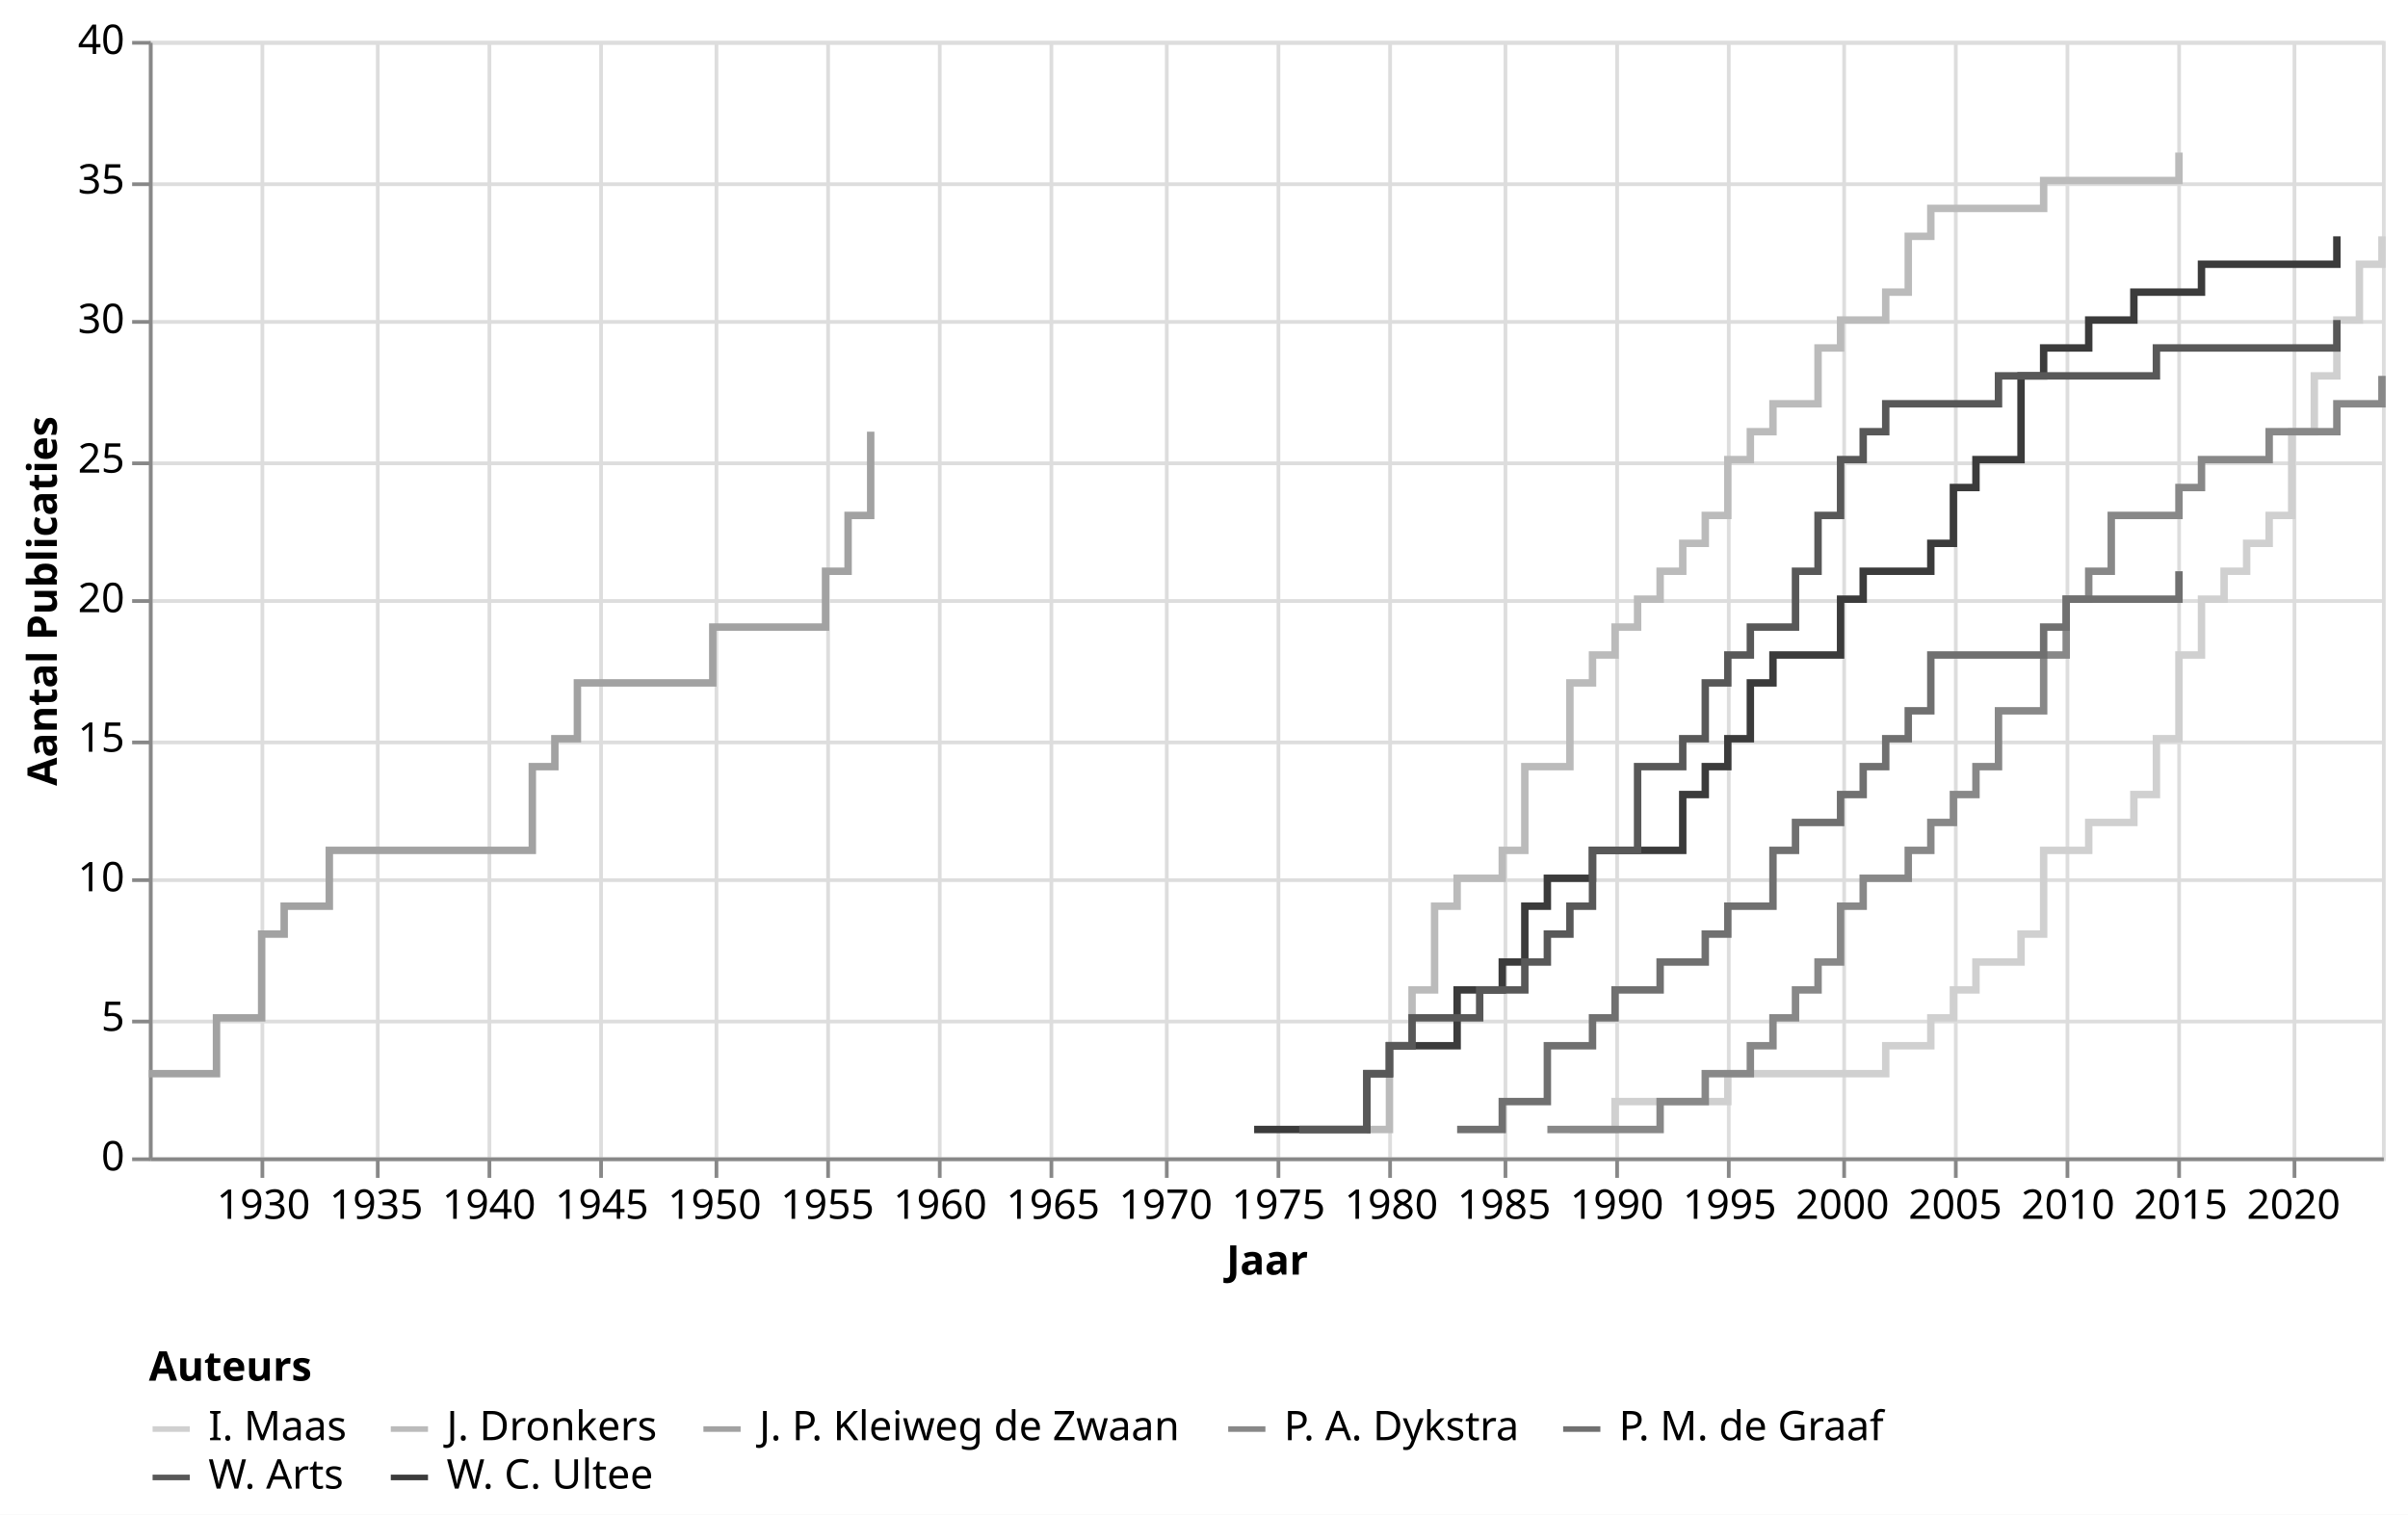
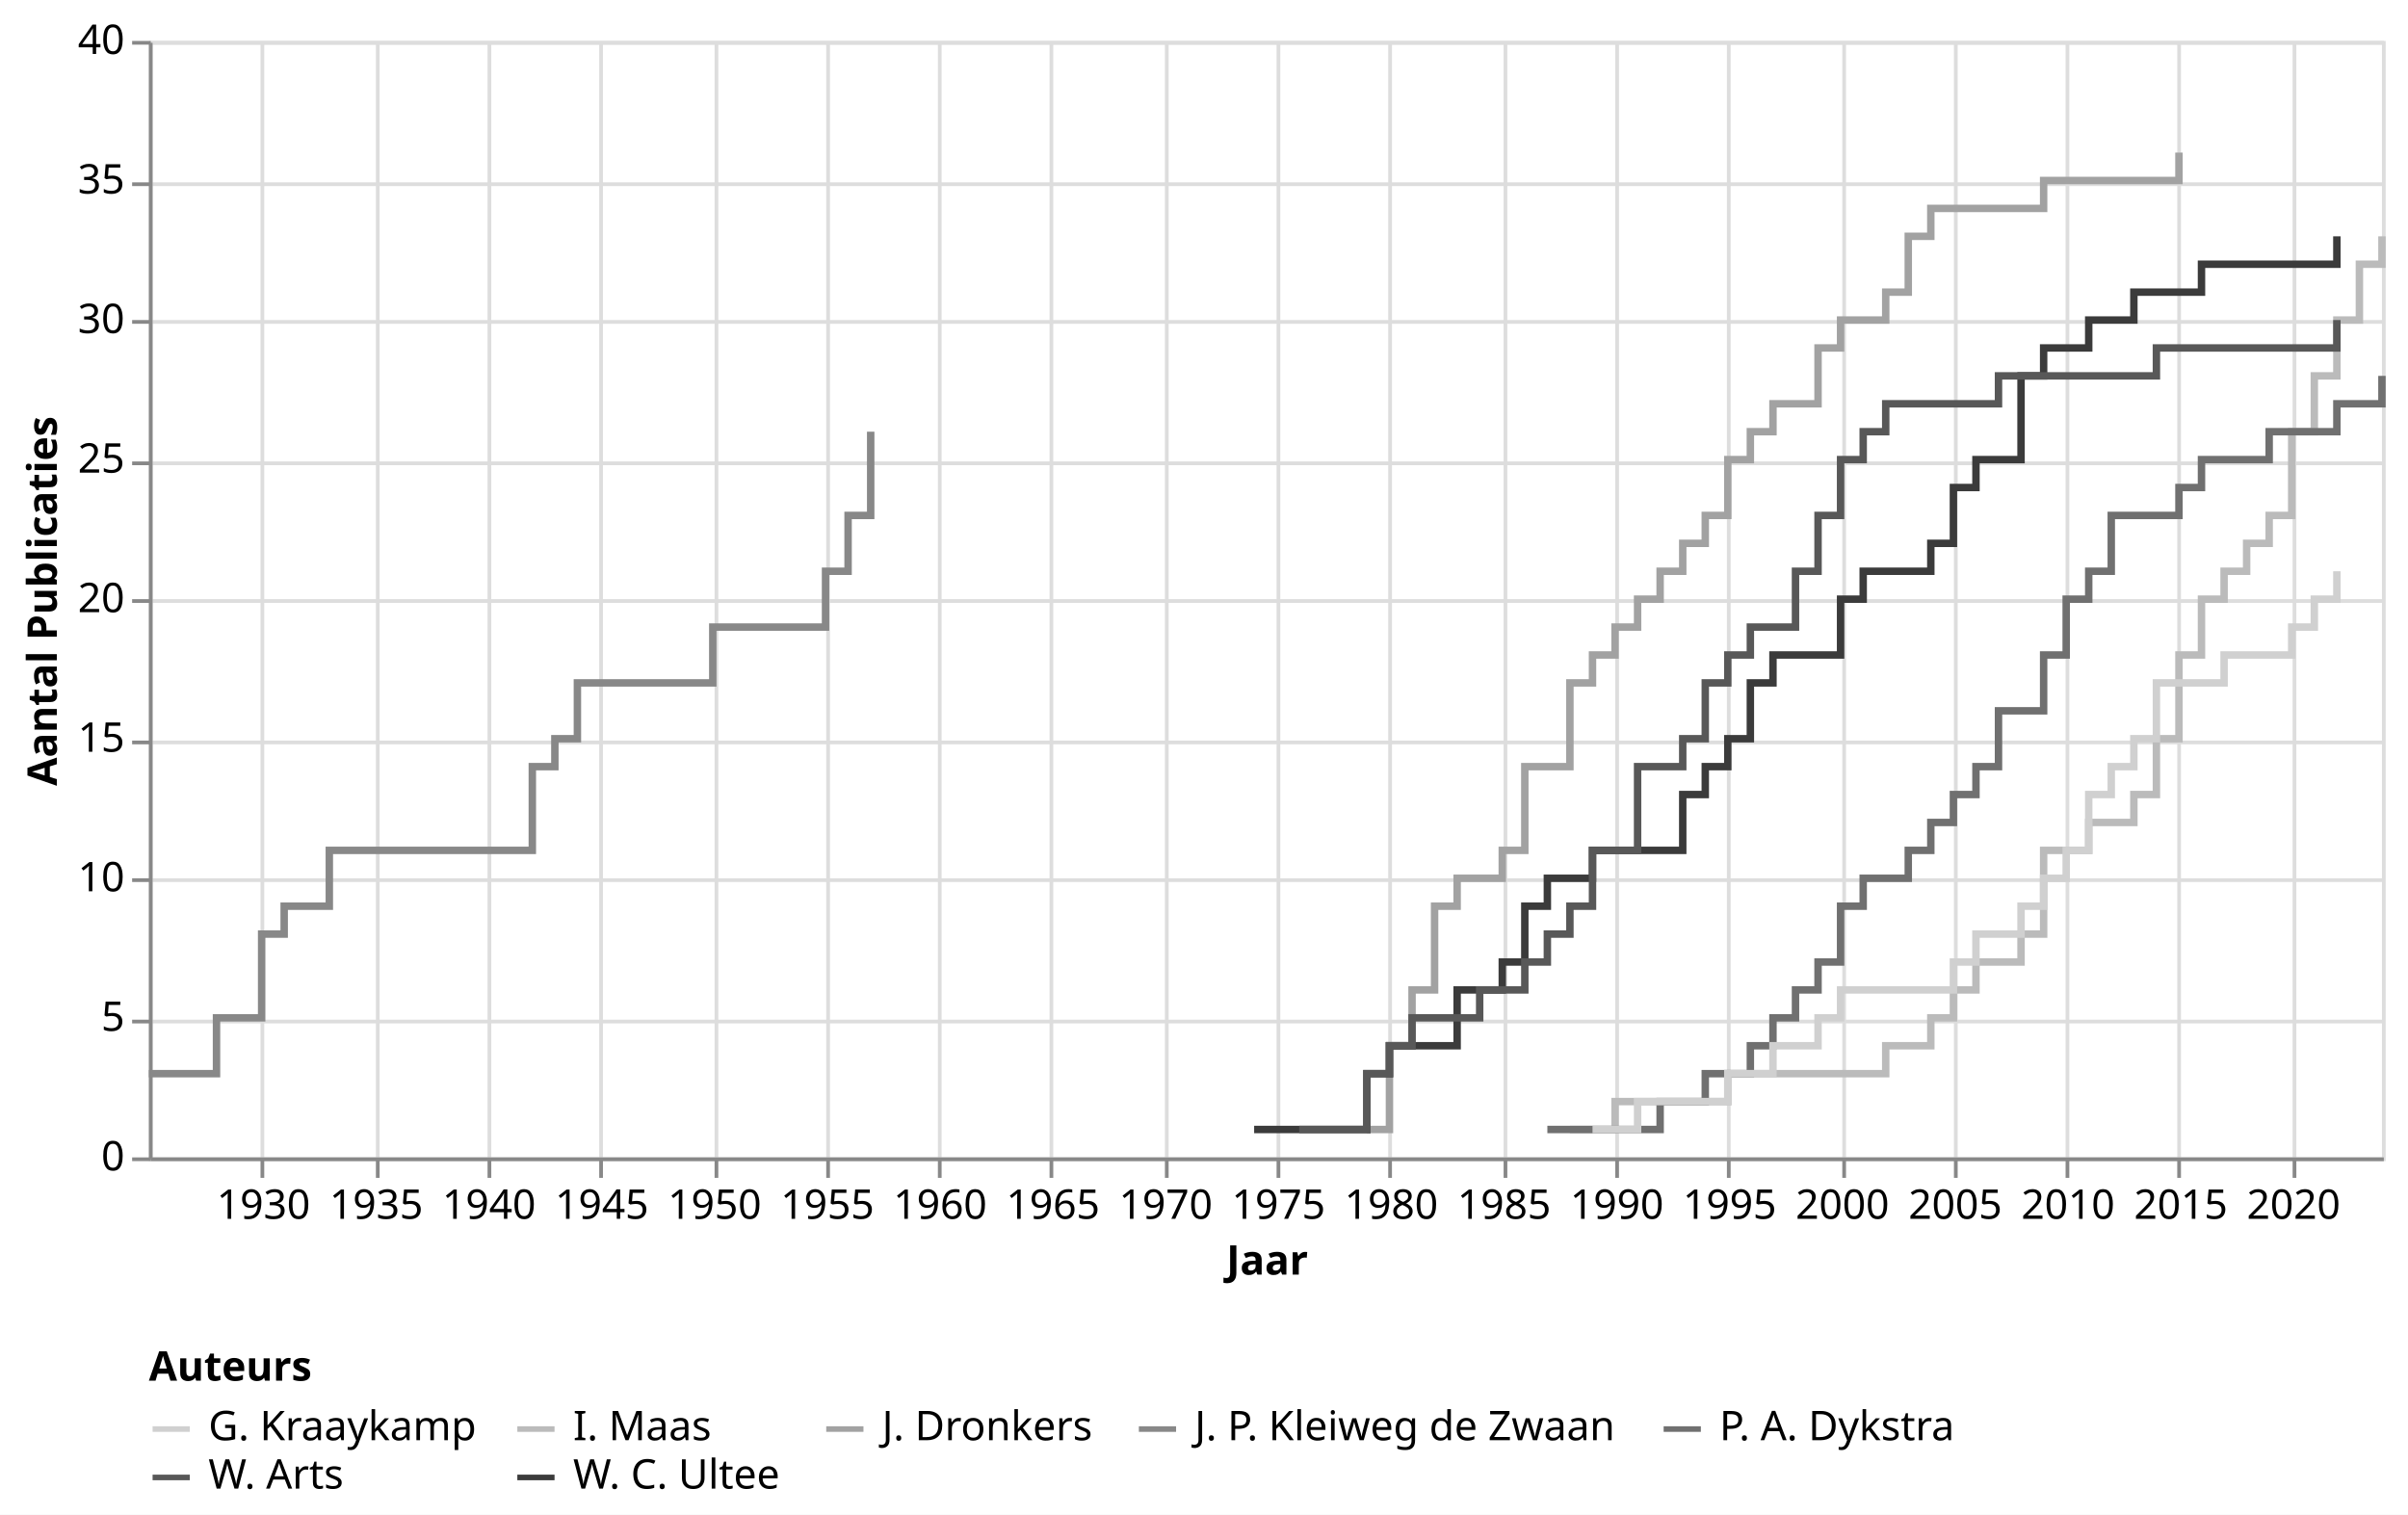
<svg xmlns="http://www.w3.org/2000/svg" version="1.1" class="marks" width="647" height="407" viewBox="0 0 647 407">
  <rect width="647" height="407" fill="white" />
  <g fill="none" stroke-miterlimit="10" transform="translate(40,11)">
    <g class="mark-group role-frame root" role="graphics-object" aria-roledescription="group mark container">
      <g transform="translate(0,0)">
        <path class="background" aria-hidden="true" d="M0.5,0.5h600v300h-600Z" stroke="#ddd" />
        <g>
          <g class="mark-group role-axis" aria-hidden="true">
            <g transform="translate(0.5,300.5)">
              <path class="background" aria-hidden="true" d="M0,0h0v0h0Z" pointer-events="none" />
              <g>
                <g class="mark-rule role-axis-grid" pointer-events="none">
                  <line transform="translate(30,-300)" x2="0" y2="300" stroke="#ddd" stroke-width="1" opacity="1" />
                  <line transform="translate(61,-300)" x2="0" y2="300" stroke="#ddd" stroke-width="1" opacity="1" />
                  <line transform="translate(91,-300)" x2="0" y2="300" stroke="#ddd" stroke-width="1" opacity="1" />
                  <line transform="translate(121,-300)" x2="0" y2="300" stroke="#ddd" stroke-width="1" opacity="1" />
                  <line transform="translate(152,-300)" x2="0" y2="300" stroke="#ddd" stroke-width="1" opacity="1" />
                  <line transform="translate(182,-300)" x2="0" y2="300" stroke="#ddd" stroke-width="1" opacity="1" />
                  <line transform="translate(212,-300)" x2="0" y2="300" stroke="#ddd" stroke-width="1" opacity="1" />
                  <line transform="translate(242,-300)" x2="0" y2="300" stroke="#ddd" stroke-width="1" opacity="1" />
                  <line transform="translate(273,-300)" x2="0" y2="300" stroke="#ddd" stroke-width="1" opacity="1" />
                  <line transform="translate(303,-300)" x2="0" y2="300" stroke="#ddd" stroke-width="1" opacity="1" />
                  <line transform="translate(333,-300)" x2="0" y2="300" stroke="#ddd" stroke-width="1" opacity="1" />
                  <line transform="translate(364,-300)" x2="0" y2="300" stroke="#ddd" stroke-width="1" opacity="1" />
                  <line transform="translate(394,-300)" x2="0" y2="300" stroke="#ddd" stroke-width="1" opacity="1" />
                  <line transform="translate(424,-300)" x2="0" y2="300" stroke="#ddd" stroke-width="1" opacity="1" />
                  <line transform="translate(455,-300)" x2="0" y2="300" stroke="#ddd" stroke-width="1" opacity="1" />
                  <line transform="translate(485,-300)" x2="0" y2="300" stroke="#ddd" stroke-width="1" opacity="1" />
                  <line transform="translate(515,-300)" x2="0" y2="300" stroke="#ddd" stroke-width="1" opacity="1" />
                  <line transform="translate(545,-300)" x2="0" y2="300" stroke="#ddd" stroke-width="1" opacity="1" />
                  <line transform="translate(576,-300)" x2="0" y2="300" stroke="#ddd" stroke-width="1" opacity="1" />
                </g>
              </g>
              <path class="foreground" aria-hidden="true" d="" pointer-events="none" display="none" />
            </g>
          </g>
          <g class="mark-group role-axis" aria-hidden="true">
            <g transform="translate(0.5,0.5)">
              <path class="background" aria-hidden="true" d="M0,0h0v0h0Z" pointer-events="none" />
              <g>
                <g class="mark-rule role-axis-grid" pointer-events="none">
                  <line transform="translate(0,300)" x2="600" y2="0" stroke="#ddd" stroke-width="1" opacity="1" />
                  <line transform="translate(0,263)" x2="600" y2="0" stroke="#ddd" stroke-width="1" opacity="1" />
                  <line transform="translate(0,225)" x2="600" y2="0" stroke="#ddd" stroke-width="1" opacity="1" />
                  <line transform="translate(0,188)" x2="600" y2="0" stroke="#ddd" stroke-width="1" opacity="1" />
                  <line transform="translate(0,150)" x2="600" y2="0" stroke="#ddd" stroke-width="1" opacity="1" />
                  <line transform="translate(0,113)" x2="600" y2="0" stroke="#ddd" stroke-width="1" opacity="1" />
                  <line transform="translate(0,75)" x2="600" y2="0" stroke="#ddd" stroke-width="1" opacity="1" />
                  <line transform="translate(0,38)" x2="600" y2="0" stroke="#ddd" stroke-width="1" opacity="1" />
                  <line transform="translate(0,0)" x2="600" y2="0" stroke="#ddd" stroke-width="1" opacity="1" />
                </g>
              </g>
              <path class="foreground" aria-hidden="true" d="" pointer-events="none" display="none" />
            </g>
          </g>
          <g class="mark-group role-axis" role="graphics-symbol" aria-roledescription="axis" aria-label="X-axis titled 'Jaar' for a time scale with values from Thursday, 01 January 1925, 1:00:00 AM to Monday, 01 January 2024, 1:00:00 AM">
            <g transform="translate(0.5,300.5)">
              <path class="background" aria-hidden="true" d="M0,0h0v0h0Z" pointer-events="none" />
              <g>
                <g class="mark-rule role-axis-tick" pointer-events="none">
                  <line transform="translate(30,0)" x2="0" y2="5" stroke="#888" stroke-width="1" opacity="1" />
                  <line transform="translate(61,0)" x2="0" y2="5" stroke="#888" stroke-width="1" opacity="1" />
                  <line transform="translate(91,0)" x2="0" y2="5" stroke="#888" stroke-width="1" opacity="1" />
                  <line transform="translate(121,0)" x2="0" y2="5" stroke="#888" stroke-width="1" opacity="1" />
                  <line transform="translate(152,0)" x2="0" y2="5" stroke="#888" stroke-width="1" opacity="1" />
                  <line transform="translate(182,0)" x2="0" y2="5" stroke="#888" stroke-width="1" opacity="1" />
                  <line transform="translate(212,0)" x2="0" y2="5" stroke="#888" stroke-width="1" opacity="1" />
                  <line transform="translate(242,0)" x2="0" y2="5" stroke="#888" stroke-width="1" opacity="1" />
                  <line transform="translate(273,0)" x2="0" y2="5" stroke="#888" stroke-width="1" opacity="1" />
                  <line transform="translate(303,0)" x2="0" y2="5" stroke="#888" stroke-width="1" opacity="1" />
                  <line transform="translate(333,0)" x2="0" y2="5" stroke="#888" stroke-width="1" opacity="1" />
                  <line transform="translate(364,0)" x2="0" y2="5" stroke="#888" stroke-width="1" opacity="1" />
                  <line transform="translate(394,0)" x2="0" y2="5" stroke="#888" stroke-width="1" opacity="1" />
                  <line transform="translate(424,0)" x2="0" y2="5" stroke="#888" stroke-width="1" opacity="1" />
                  <line transform="translate(455,0)" x2="0" y2="5" stroke="#888" stroke-width="1" opacity="1" />
                  <line transform="translate(485,0)" x2="0" y2="5" stroke="#888" stroke-width="1" opacity="1" />
                  <line transform="translate(515,0)" x2="0" y2="5" stroke="#888" stroke-width="1" opacity="1" />
                  <line transform="translate(545,0)" x2="0" y2="5" stroke="#888" stroke-width="1" opacity="1" />
                  <line transform="translate(576,0)" x2="0" y2="5" stroke="#888" stroke-width="1" opacity="1" />
                </g>
                <g class="mark-text role-axis-label" pointer-events="none">
                  <text text-anchor="middle" transform="translate(30.29882,16)" font-family="sans-serif" font-size="11px" fill="#000" opacity="1">1930</text>
                  <text text-anchor="middle" transform="translate(60.59833,16)" font-family="sans-serif" font-size="11px" fill="#000" opacity="1">1935</text>
                  <text text-anchor="middle" transform="translate(90.89784,16)" font-family="sans-serif" font-size="11px" fill="#000" opacity="1">1940</text>
                  <text text-anchor="middle" transform="translate(121.2139,16)" font-family="sans-serif" font-size="11px" fill="#000" opacity="1">1945</text>
                  <text text-anchor="middle" transform="translate(151.5135,16)" font-family="sans-serif" font-size="11px" fill="#000" opacity="1">1950</text>
                  <text text-anchor="middle" transform="translate(181.813,16)" font-family="sans-serif" font-size="11px" fill="#000" opacity="1">1955</text>
                  <text text-anchor="middle" transform="translate(212.1125,16)" font-family="sans-serif" font-size="11px" fill="#000" opacity="1">1960</text>
                  <text text-anchor="middle" transform="translate(242.4286,16)" font-family="sans-serif" font-size="11px" fill="#000" opacity="1">1965</text>
                  <text text-anchor="middle" transform="translate(272.7281,16)" font-family="sans-serif" font-size="11px" fill="#000" opacity="1">1970</text>
                  <text text-anchor="middle" transform="translate(303.0276,16)" font-family="sans-serif" font-size="11px" fill="#000" opacity="1">1975</text>
                  <text text-anchor="middle" transform="translate(333.3271,16)" font-family="sans-serif" font-size="11px" fill="#000" opacity="1">1980</text>
                  <text text-anchor="middle" transform="translate(363.6432,16)" font-family="sans-serif" font-size="11px" fill="#000" opacity="1">1985</text>
                  <text text-anchor="middle" transform="translate(393.9427,16)" font-family="sans-serif" font-size="11px" fill="#000" opacity="1">1990</text>
                  <text text-anchor="middle" transform="translate(424.2422,16)" font-family="sans-serif" font-size="11px" fill="#000" opacity="1">1995</text>
                  <text text-anchor="middle" transform="translate(454.5417,16)" font-family="sans-serif" font-size="11px" fill="#000" opacity="1">2000</text>
                  <text text-anchor="middle" transform="translate(484.8579,16)" font-family="sans-serif" font-size="11px" fill="#000" opacity="1">2005</text>
                  <text text-anchor="middle" transform="translate(515.1574,16)" font-family="sans-serif" font-size="11px" fill="#000" opacity="1">2010</text>
                  <text text-anchor="middle" transform="translate(545.4569,16)" font-family="sans-serif" font-size="11px" fill="#000" opacity="1">2015</text>
                  <text text-anchor="middle" transform="translate(575.7564,16)" font-family="sans-serif" font-size="11px" fill="#000" opacity="1">2020</text>
                </g>
                <g class="mark-rule role-axis-domain" pointer-events="none">
                  <line transform="translate(0,0)" x2="600" y2="0" stroke="#888" stroke-width="1" opacity="1" />
                </g>
                <g class="mark-text role-axis-title" pointer-events="none">
                  <text text-anchor="middle" transform="translate(300,31)" font-family="sans-serif" font-size="11px" font-weight="bold" fill="#000" opacity="1">Jaar</text>
                </g>
              </g>
              <path class="foreground" aria-hidden="true" d="" pointer-events="none" display="none" />
            </g>
          </g>
          <g class="mark-group role-axis" role="graphics-symbol" aria-roledescription="axis" aria-label="Y-axis titled 'Aantal Publicaties' for a linear scale with values from 0 to 40">
            <g transform="translate(0.5,0.5)">
              <path class="background" aria-hidden="true" d="M0,0h0v0h0Z" pointer-events="none" />
              <g>
                <g class="mark-rule role-axis-tick" pointer-events="none">
                  <line transform="translate(0,300)" x2="-5" y2="0" stroke="#888" stroke-width="1" opacity="1" />
                  <line transform="translate(0,263)" x2="-5" y2="0" stroke="#888" stroke-width="1" opacity="1" />
                  <line transform="translate(0,225)" x2="-5" y2="0" stroke="#888" stroke-width="1" opacity="1" />
                  <line transform="translate(0,188)" x2="-5" y2="0" stroke="#888" stroke-width="1" opacity="1" />
                  <line transform="translate(0,150)" x2="-5" y2="0" stroke="#888" stroke-width="1" opacity="1" />
                  <line transform="translate(0,113)" x2="-5" y2="0" stroke="#888" stroke-width="1" opacity="1" />
                  <line transform="translate(0,75)" x2="-5" y2="0" stroke="#888" stroke-width="1" opacity="1" />
                  <line transform="translate(0,38)" x2="-5" y2="0" stroke="#888" stroke-width="1" opacity="1" />
                  <line transform="translate(0,0)" x2="-5" y2="0" stroke="#888" stroke-width="1" opacity="1" />
                </g>
                <g class="mark-text role-axis-label" pointer-events="none">
                  <text text-anchor="end" transform="translate(-7,303)" font-family="sans-serif" font-size="11px" fill="#000" opacity="1">0</text>
                  <text text-anchor="end" transform="translate(-7,265.5)" font-family="sans-serif" font-size="11px" fill="#000" opacity="1">5</text>
                  <text text-anchor="end" transform="translate(-7,228)" font-family="sans-serif" font-size="11px" fill="#000" opacity="1">10</text>
                  <text text-anchor="end" transform="translate(-7,190.5)" font-family="sans-serif" font-size="11px" fill="#000" opacity="1">15</text>
                  <text text-anchor="end" transform="translate(-7,153)" font-family="sans-serif" font-size="11px" fill="#000" opacity="1">20</text>
                  <text text-anchor="end" transform="translate(-7,115.5)" font-family="sans-serif" font-size="11px" fill="#000" opacity="1">25</text>
                  <text text-anchor="end" transform="translate(-7,78)" font-family="sans-serif" font-size="11px" fill="#000" opacity="1">30</text>
                  <text text-anchor="end" transform="translate(-7,40.5)" font-family="sans-serif" font-size="11px" fill="#000" opacity="1">35</text>
                  <text text-anchor="end" transform="translate(-7,3)" font-family="sans-serif" font-size="11px" fill="#000" opacity="1">40</text>
                </g>
                <g class="mark-rule role-axis-domain" pointer-events="none">
                  <line transform="translate(0,300)" x2="0" y2="-300" stroke="#888" stroke-width="1" opacity="1" />
                </g>
                <g class="mark-text role-axis-title" pointer-events="none">
                  <text text-anchor="middle" transform="translate(-23.23535,150) rotate(-90) translate(0,-2)" font-family="sans-serif" font-size="11px" font-weight="bold" fill="#000" opacity="1">Aantal Publicaties</text>
                </g>
              </g>
              <path class="foreground" aria-hidden="true" d="" pointer-events="none" display="none" />
            </g>
          </g>
          <g class="mark-group role-scope pathgroup" role="graphics-object" aria-roledescription="group mark container">
            <g transform="translate(0,0)">
              <path class="background" aria-hidden="true" d="M0,0h600v300h-600Z" />
              <g>
                <g class="mark-line role-mark marks" role="graphics-object" aria-roledescription="line mark container">
-                   <path aria-label="Jaar: Jan 01, 1979; Aantal Publicaties: 1; Auteurs: J. Dronkers" role="graphics-symbol" aria-roledescription="line mark" d="M327.271,292.5L333.328,292.5L333.328,270L339.401,270L339.401,255L345.458,255L345.458,232.5L351.514,232.5L351.514,225L363.644,225L363.644,217.5L369.7,217.5L369.7,195L381.814,195L381.814,172.5L387.887,172.5L387.887,165L393.943,165L393.943,157.5L400,157.5L400,150L406.057,150L406.057,142.5L412.13,142.5L412.13,135L418.186,135L418.186,127.5L424.243,127.5L424.243,112.5L430.3,112.5L430.3,105L436.373,105L436.373,97.5L448.486,97.5L448.486,82.5L454.542,82.5L454.542,75L466.672,75L466.672,67.5L472.729,67.5L472.729,52.5L478.785,52.5L478.785,45L509.101,45L509.101,37.5L545.458,37.5L545.458,30" stroke="rgb(187, 187, 187)" stroke-width="2" />
+                   <path aria-label="Jaar: Jan 01, 1979; Aantal Publicaties: 1; Auteurs: J. Dronkers" role="graphics-symbol" aria-roledescription="line mark" d="M327.271,292.5L333.328,292.5L333.328,270L339.401,270L339.401,255L345.458,255L345.458,232.5L351.514,232.5L351.514,225L363.644,225L363.644,217.5L369.7,217.5L369.7,195L381.814,195L381.814,172.5L387.887,172.5L387.887,165L393.943,165L393.943,157.5L400,157.5L400,150L406.057,150L406.057,142.5L412.13,142.5L412.13,135L418.186,135L418.186,127.5L424.243,127.5L424.243,112.5L430.3,112.5L430.3,105L436.373,105L436.373,97.5L448.486,97.5L448.486,82.5L454.542,82.5L454.542,75L466.672,75L466.672,67.5L472.729,67.5L472.729,52.5L478.785,52.5L478.785,45L509.101,45L509.101,37.5L545.458,37.5L545.458,30" stroke="rgb(162, 162, 162)" stroke-width="2" />
+                 </g>
+               </g>
+               <path class="foreground" aria-hidden="true" d="" display="none" />
+             </g>
+             <g transform="translate(0,0)">
+               <path class="background" aria-hidden="true" d="M0,0h600v300h-600Z" />
+               <g>
+                 <g class="mark-line role-mark marks" role="graphics-object" aria-roledescription="line mark container">
+                   <path aria-label="Jaar: Jan 01, 1988; Aantal Publicaties: 1; Auteurs: I. Maas" role="graphics-symbol" aria-roledescription="line mark" d="M381.814,292.5L393.943,292.5L393.943,285L424.243,285L424.243,277.5L466.672,277.5L466.672,270L478.785,270L478.785,262.5L484.859,262.5L484.859,255L490.915,255L490.915,247.5L503.028,247.5L503.028,240L509.101,240L509.101,217.5L521.215,217.5L521.215,210L533.344,210L533.344,202.5L539.401,202.5L539.401,187.5L545.458,187.5L545.458,165L551.514,165L551.514,150L557.587,150L557.587,142.5L563.644,142.5L563.644,135L569.7,135L569.7,127.5L575.757,127.5L575.757,105L581.83,105L581.83,90L587.887,90L587.887,75L593.943,75L593.943,60L600,60L600,52.5" stroke="rgb(187, 187, 187)" stroke-width="2" />
                </g>
              </g>
              <path class="foreground" aria-hidden="true" d="" display="none" />
            </g>
            <g transform="translate(0,0)">
              <path class="background" aria-hidden="true" d="M0,0h600v300h-600Z" />
              <g>
                <g class="mark-line role-mark marks" role="graphics-object" aria-roledescription="line mark container">
                  <path aria-label="Jaar: Jan 01, 1974; Aantal Publicaties: 1; Auteurs: W. C. Ultee" role="graphics-symbol" aria-roledescription="line mark" d="M296.972,292.5L327.271,292.5L327.271,277.5L333.328,277.5L333.328,270L351.514,270L351.514,255L363.644,255L363.644,247.5L369.7,247.5L369.7,232.5L375.757,232.5L375.757,225L387.887,225L387.887,217.5L412.13,217.5L412.13,202.5L418.186,202.5L418.186,195L424.243,195L424.243,187.5L430.3,187.5L430.3,172.5L436.373,172.5L436.373,165L454.542,165L454.542,150L460.616,150L460.616,142.5L478.785,142.5L478.785,135L484.859,135L484.859,120L490.915,120L490.915,112.5L503.028,112.5L503.028,90L509.101,90L509.101,82.5L521.215,82.5L521.215,75L533.344,75L533.344,67.5L551.514,67.5L551.514,60L587.887,60L587.887,52.5" stroke="rgb(59, 59, 59)" stroke-width="2" />
                </g>
              </g>
              <path class="foreground" aria-hidden="true" d="" display="none" />
            </g>
            <g transform="translate(0,0)">
              <path class="background" aria-hidden="true" d="M0,0h600v300h-600Z" />
              <g>
                <g class="mark-line role-mark marks" role="graphics-object" aria-roledescription="line mark container">
-                   <path aria-label="Jaar: Jan 01, 1988; Aantal Publicaties: 1; Auteurs: I. Maas" role="graphics-symbol" aria-roledescription="line mark" d="M381.814,292.5L393.943,292.5L393.943,285L424.243,285L424.243,277.5L466.672,277.5L466.672,270L478.785,270L478.785,262.5L484.859,262.5L484.859,255L490.915,255L490.915,247.5L503.028,247.5L503.028,240L509.101,240L509.101,217.5L521.215,217.5L521.215,210L533.344,210L533.344,202.5L539.401,202.5L539.401,187.5L545.458,187.5L545.458,165L551.514,165L551.514,150L557.587,150L557.587,142.5L563.644,142.5L563.644,135L569.7,135L569.7,127.5L575.757,127.5L575.757,105L581.83,105L581.83,90L587.887,90L587.887,75L593.943,75L593.943,60L600,60L600,52.5" stroke="rgb(208, 208, 208)" stroke-width="2" />
-                 </g>
-               </g>
-               <path class="foreground" aria-hidden="true" d="" display="none" />
-             </g>
-             <g transform="translate(0,0)">
-               <path class="background" aria-hidden="true" d="M0,0h600v300h-600Z" />
-               <g>
-                 <g class="mark-line role-mark marks" role="graphics-object" aria-roledescription="line mark container">
                  <path aria-label="Jaar: Jan 01, 1976; Aantal Publicaties: 1; Auteurs: W. Arts" role="graphics-symbol" aria-roledescription="line mark" d="M309.085,292.5L327.271,292.5L327.271,277.5L333.328,277.5L333.328,270L339.401,270L339.401,262.5L357.571,262.5L357.571,255L369.7,255L369.7,247.5L375.757,247.5L375.757,240L381.814,240L381.814,232.5L387.887,232.5L387.887,217.5L400,217.5L400,195L412.13,195L412.13,187.5L418.186,187.5L418.186,172.5L424.243,172.5L424.243,165L430.3,165L430.3,157.5L442.429,157.5L442.429,142.5L448.486,142.5L448.486,127.5L454.542,127.5L454.542,112.5L460.616,112.5L460.616,105L466.672,105L466.672,97.5L496.972,97.5L496.972,90L539.401,90L539.401,82.5L587.887,82.5L587.887,75" stroke="rgb(88, 88, 88)" stroke-width="2" />
                </g>
              </g>
              <path class="foreground" aria-hidden="true" d="" display="none" />
            </g>
            <g transform="translate(0,0)">
              <path class="background" aria-hidden="true" d="M0,0h600v300h-600Z" />
              <g>
                <g class="mark-line role-mark marks" role="graphics-object" aria-roledescription="line mark container">
-                   <path aria-label="Jaar: Jan 01, 1987; Aantal Publicaties: 1; Auteurs: P. A. Dykstra" role="graphics-symbol" aria-roledescription="line mark" d="M375.757,292.5L406.057,292.5L406.057,285L418.186,285L418.186,277.5L430.3,277.5L430.3,270L436.373,270L436.373,262.5L442.429,262.5L442.429,255L448.486,255L448.486,247.5L454.542,247.5L454.542,232.5L460.616,232.5L460.616,225L472.729,225L472.729,217.5L478.785,217.5L478.785,210L484.859,210L484.859,202.5L490.915,202.5L490.915,195L496.972,195L496.972,180L509.101,180L509.101,165L515.158,165L515.158,150L521.215,150L521.215,142.5L527.271,142.5L527.271,127.5L545.458,127.5L545.458,120L551.514,120L551.514,112.5L569.7,112.5L569.7,105L587.887,105L587.887,97.5L600,97.5L600,90" stroke="rgb(136, 136, 136)" stroke-width="2" />
-                 </g>
-               </g>
-               <path class="foreground" aria-hidden="true" d="" display="none" />
-             </g>
-             <g transform="translate(0,0)">
-               <path class="background" aria-hidden="true" d="M0,0h600v300h-600Z" />
-               <g>
-                 <g class="mark-line role-mark marks" role="graphics-object" aria-roledescription="line mark container">
-                   <path aria-label="Jaar: Jan 01, 1925; Aantal Publicaties: 3; Auteurs: J. P. Kleiweg de Zwaan" role="graphics-symbol" aria-roledescription="line mark" d="M0,277.5L18.17,277.5L18.17,262.5L30.3,262.5L30.3,240L36.356,240L36.356,232.5L48.486,232.5L48.486,217.5L103.028,217.5L103.028,195L109.085,195L109.085,187.5L115.141,187.5L115.141,172.5L151.514,172.5L151.514,157.5L181.814,157.5L181.814,142.5L187.87,142.5L187.87,127.5L193.943,127.5L193.943,105" stroke="rgb(162, 162, 162)" stroke-width="2" />
-                 </g>
-               </g>
-               <path class="foreground" aria-hidden="true" d="" display="none" />
-             </g>
-             <g transform="translate(0,0)">
-               <path class="background" aria-hidden="true" d="M0,0h600v300h-600Z" />
-               <g>
-                 <g class="mark-line role-mark marks" role="graphics-object" aria-roledescription="line mark container">
-                   <path aria-label="Jaar: Jan 01, 1983; Aantal Publicaties: 1; Auteurs: P. M. de Graaf" role="graphics-symbol" aria-roledescription="line mark" d="M351.514,292.5L363.644,292.5L363.644,285L375.757,285L375.757,270L387.887,270L387.887,262.5L393.943,262.5L393.943,255L406.057,255L406.057,247.5L418.186,247.5L418.186,240L424.243,240L424.243,232.5L436.373,232.5L436.373,217.5L442.429,217.5L442.429,210L454.542,210L454.542,202.5L460.616,202.5L460.616,195L466.672,195L466.672,187.5L472.729,187.5L472.729,180L478.785,180L478.785,165L509.101,165L509.101,157.5L515.158,157.5L515.158,150L545.458,150L545.458,142.5" stroke="rgb(112, 112, 112)" stroke-width="2" />
-                 </g>
-               </g>
-               <path class="foreground" aria-hidden="true" d="" display="none" />
-             </g>
-           </g>
-           <g class="mark-group role-legend" role="graphics-symbol" aria-roledescription="legend" aria-label="Symbol legend titled 'Auteurs' for stroke color with 7 values: I. Maas, J. Dronkers, J. P. Kleiweg de Zwaan, P. A. Dykstra, P. M. de Graaf, W. Arts, W. C. Ultee">
+                   <path aria-label="Jaar: Jan 01, 1987; Aantal Publicaties: 1; Auteurs: P. A. Dykstra" role="graphics-symbol" aria-roledescription="line mark" d="M375.757,292.5L406.057,292.5L406.057,285L418.186,285L418.186,277.5L430.3,277.5L430.3,270L436.373,270L436.373,262.5L442.429,262.5L442.429,255L448.486,255L448.486,247.5L454.542,247.5L454.542,232.5L460.616,232.5L460.616,225L472.729,225L472.729,217.5L478.785,217.5L478.785,210L484.859,210L484.859,202.5L490.915,202.5L490.915,195L496.972,195L496.972,180L509.101,180L509.101,165L515.158,165L515.158,150L521.215,150L521.215,142.5L527.271,142.5L527.271,127.5L545.458,127.5L545.458,120L551.514,120L551.514,112.5L569.7,112.5L569.7,105L587.887,105L587.887,97.5L600,97.5L600,90" stroke="rgb(112, 112, 112)" stroke-width="2" />
+                 </g>
+               </g>
+               <path class="foreground" aria-hidden="true" d="" display="none" />
+             </g>
+             <g transform="translate(0,0)">
+               <path class="background" aria-hidden="true" d="M0,0h600v300h-600Z" />
+               <g>
+                 <g class="mark-line role-mark marks" role="graphics-object" aria-roledescription="line mark container">
+                   <path aria-label="Jaar: Jan 01, 1925; Aantal Publicaties: 3; Auteurs: J. P. Kleiweg de Zwaan" role="graphics-symbol" aria-roledescription="line mark" d="M0,277.5L18.17,277.5L18.17,262.5L30.3,262.5L30.3,240L36.356,240L36.356,232.5L48.486,232.5L48.486,217.5L103.028,217.5L103.028,195L109.085,195L109.085,187.5L115.141,187.5L115.141,172.5L151.514,172.5L151.514,157.5L181.814,157.5L181.814,142.5L187.87,142.5L187.87,127.5L193.943,127.5L193.943,105" stroke="rgb(136, 136, 136)" stroke-width="2" />
+                 </g>
+               </g>
+               <path class="foreground" aria-hidden="true" d="" display="none" />
+             </g>
+             <g transform="translate(0,0)">
+               <path class="background" aria-hidden="true" d="M0,0h600v300h-600Z" />
+               <g>
+                 <g class="mark-line role-mark marks" role="graphics-object" aria-roledescription="line mark container">
+                   <path aria-label="Jaar: Jan 01, 1989; Aantal Publicaties: 1; Auteurs: G. Kraaykamp" role="graphics-symbol" aria-roledescription="line mark" d="M387.887,292.5L400,292.5L400,285L424.243,285L424.243,277.5L436.373,277.5L436.373,270L448.486,270L448.486,262.5L454.542,262.5L454.542,255L484.859,255L484.859,247.5L490.915,247.5L490.915,240L503.028,240L503.028,232.5L509.101,232.5L509.101,225L515.158,225L515.158,217.5L521.215,217.5L521.215,202.5L527.271,202.5L527.271,195L533.344,195L533.344,187.5L539.401,187.5L539.401,172.5L557.587,172.5L557.587,165L575.757,165L575.757,157.5L581.83,157.5L581.83,150L587.887,150L587.887,142.5" stroke="rgb(208, 208, 208)" stroke-width="2" />
+                 </g>
+               </g>
+               <path class="foreground" aria-hidden="true" d="" display="none" />
+             </g>
+           </g>
+           <g class="mark-group role-legend" role="graphics-symbol" aria-roledescription="legend" aria-label="Symbol legend titled 'Auteurs' for stroke color with 7 values: G. Kraaykamp, I. Maas, J. Dronkers, J. P. Kleiweg de Zwaan, P. A. Dykstra, W. Arts, W. C. Ultee">
            <g transform="translate(0,351)">
-               <path class="background" aria-hidden="true" d="M0,0h466v40h-466Z" pointer-events="none" />
+               <path class="background" aria-hidden="true" d="M0,0h485v40h-485Z" pointer-events="none" />
              <g>
                <g class="mark-group role-legend-entry">
                  <g transform="translate(0,16)">
                    <path class="background" aria-hidden="true" d="M0,0h0v0h0Z" pointer-events="none" />
                    <g>
                      <g class="mark-group role-scope" role="graphics-object" aria-roledescription="group mark container">
                        <g transform="translate(0,0)">
-                           <path class="background" aria-hidden="true" d="M0,0h52.067v11h-52.067Z" pointer-events="none" opacity="1" />
+                           <path class="background" aria-hidden="true" d="M0,0h86.302v11h-86.302Z" pointer-events="none" opacity="1" />
                          <g>
                            <g class="mark-symbol role-legend-symbol" pointer-events="none">
                              <path transform="translate(6,6)" d="M-5,0L5,0" stroke="rgb(208, 208, 208)" stroke-width="1.5" opacity="1" />
                            </g>
                            <g class="mark-text role-legend-label" pointer-events="none">
+                               <text text-anchor="start" transform="translate(16,9)" font-family="sans-serif" font-size="11px" fill="#000" opacity="1">G. Kraaykamp</text>
+                             </g>
+                           </g>
+                           <path class="foreground" aria-hidden="true" d="" pointer-events="none" display="none" />
+                         </g>
+                         <g transform="translate(98,0)">
+                           <path class="background" aria-hidden="true" d="M0,0h71.623v11h-71.623Z" pointer-events="none" opacity="1" />
+                           <g>
+                             <g class="mark-symbol role-legend-symbol" pointer-events="none">
+                               <path transform="translate(6,6)" d="M-5,0L5,0" stroke="rgb(187, 187, 187)" stroke-width="1.5" opacity="1" />
+                             </g>
+                             <g class="mark-text role-legend-label" pointer-events="none">
                              <text text-anchor="start" transform="translate(16,9)" font-family="sans-serif" font-size="11px" fill="#000" opacity="1">I. Maas</text>
                            </g>
                          </g>
                          <path class="foreground" aria-hidden="true" d="" pointer-events="none" display="none" />
                        </g>
-                         <g transform="translate(64,0)">
+                         <g transform="translate(181,0)">
                          <path class="background" aria-hidden="true" d="M0,0h72.235v11h-72.235Z" pointer-events="none" opacity="1" />
                          <g>
                            <g class="mark-symbol role-legend-symbol" pointer-events="none">
-                               <path transform="translate(6,6)" d="M-5,0L5,0" stroke="rgb(187, 187, 187)" stroke-width="1.5" opacity="1" />
+                               <path transform="translate(6,6)" d="M-5,0L5,0" stroke="rgb(162, 162, 162)" stroke-width="1.5" opacity="1" />
                            </g>
                            <g class="mark-text role-legend-label" pointer-events="none">
                              <text text-anchor="start" transform="translate(16,9)" font-family="sans-serif" font-size="11px" fill="#000" opacity="1">J. Dronkers</text>
                            </g>
                          </g>
                          <path class="foreground" aria-hidden="true" d="" pointer-events="none" display="none" />
                        </g>
-                         <g transform="translate(148,0)">
+                         <g transform="translate(265,0)">
                          <path class="background" aria-hidden="true" d="M0,0h129.529v11h-129.529Z" pointer-events="none" opacity="1" />
                          <g>
                            <g class="mark-symbol role-legend-symbol" pointer-events="none">
-                               <path transform="translate(6,6)" d="M-5,0L5,0" stroke="rgb(162, 162, 162)" stroke-width="1.5" opacity="1" />
+                               <path transform="translate(6,6)" d="M-5,0L5,0" stroke="rgb(136, 136, 136)" stroke-width="1.5" opacity="1" />
                            </g>
                            <g class="mark-text role-legend-label" pointer-events="none">
                              <text text-anchor="start" transform="translate(16,9)" font-family="sans-serif" font-size="11px" fill="#000" opacity="1">J. P. Kleiweg de Zwaan</text>
                            </g>
                          </g>
                          <path class="foreground" aria-hidden="true" d="" pointer-events="none" display="none" />
                        </g>
-                         <g transform="translate(289,0)">
+                         <g transform="translate(406,0)">
                          <path class="background" aria-hidden="true" d="M0,0h78.154v11h-78.154Z" pointer-events="none" opacity="1" />
                          <g>
                            <g class="mark-symbol role-legend-symbol" pointer-events="none">
-                               <path transform="translate(6,6)" d="M-5,0L5,0" stroke="rgb(136, 136, 136)" stroke-width="1.5" opacity="1" />
+                               <path transform="translate(6,6)" d="M-5,0L5,0" stroke="rgb(112, 112, 112)" stroke-width="1.5" opacity="1" />
                            </g>
                            <g class="mark-text role-legend-label" pointer-events="none">
                              <text text-anchor="start" transform="translate(16,9)" font-family="sans-serif" font-size="11px" fill="#000" opacity="1">P. A. Dykstra</text>
                            </g>
                          </g>
                          <path class="foreground" aria-hidden="true" d="" pointer-events="none" display="none" />
                        </g>
-                         <g transform="translate(379,0)">
-                           <path class="background" aria-hidden="true" d="M0,0h86.109v11h-86.109Z" pointer-events="none" opacity="1" />
-                           <g>
-                             <g class="mark-symbol role-legend-symbol" pointer-events="none">
-                               <path transform="translate(6,6)" d="M-5,0L5,0" stroke="rgb(112, 112, 112)" stroke-width="1.5" opacity="1" />
-                             </g>
-                             <g class="mark-text role-legend-label" pointer-events="none">
-                               <text text-anchor="start" transform="translate(16,9)" font-family="sans-serif" font-size="11px" fill="#000" opacity="1">P. M. de Graaf</text>
-                             </g>
-                           </g>
-                           <path class="foreground" aria-hidden="true" d="" pointer-events="none" display="none" />
-                         </g>
                        <g transform="translate(0,13)">
-                           <path class="background" aria-hidden="true" d="M0,0h52.067v11h-52.067Z" pointer-events="none" opacity="1" />
+                           <path class="background" aria-hidden="true" d="M0,0h86.302v11h-86.302Z" pointer-events="none" opacity="1" />
                          <g>
                            <g class="mark-symbol role-legend-symbol" pointer-events="none">
                              <path transform="translate(6,6)" d="M-5,0L5,0" stroke="rgb(88, 88, 88)" stroke-width="1.5" opacity="1" />
                            </g>
                            <g class="mark-text role-legend-label" pointer-events="none">
                              <text text-anchor="start" transform="translate(16,9)" font-family="sans-serif" font-size="11px" fill="#000" opacity="1">W. Arts</text>
                            </g>
                          </g>
                          <path class="foreground" aria-hidden="true" d="" pointer-events="none" display="none" />
                        </g>
-                         <g transform="translate(64,13)">
-                           <path class="background" aria-hidden="true" d="M0,0h72.235v11h-72.235Z" pointer-events="none" opacity="1" />
+                         <g transform="translate(98,13)">
+                           <path class="background" aria-hidden="true" d="M0,0h71.623v11h-71.623Z" pointer-events="none" opacity="1" />
                          <g>
                            <g class="mark-symbol role-legend-symbol" pointer-events="none">
                              <path transform="translate(6,6)" d="M-5,0L5,0" stroke="rgb(59, 59, 59)" stroke-width="1.5" opacity="1" />
                            </g>
                            <g class="mark-text role-legend-label" pointer-events="none">
                              <text text-anchor="start" transform="translate(16,9)" font-family="sans-serif" font-size="11px" fill="#000" opacity="1">W. C. Ultee</text>
                            </g>
                          </g>
                          <path class="foreground" aria-hidden="true" d="" pointer-events="none" display="none" />
                        </g>
                      </g>
                    </g>
                    <path class="foreground" aria-hidden="true" d="" pointer-events="none" display="none" />
                  </g>
                </g>
                <g class="mark-text role-legend-title" pointer-events="none">
                  <text text-anchor="start" transform="translate(0,9)" font-family="sans-serif" font-size="11px" font-weight="bold" fill="#000" opacity="1">Auteurs</text>
                </g>
              </g>
              <path class="foreground" aria-hidden="true" d="" pointer-events="none" display="none" />
            </g>
          </g>
        </g>
        <path class="foreground" aria-hidden="true" d="" display="none" />
      </g>
    </g>
  </g>
</svg>
